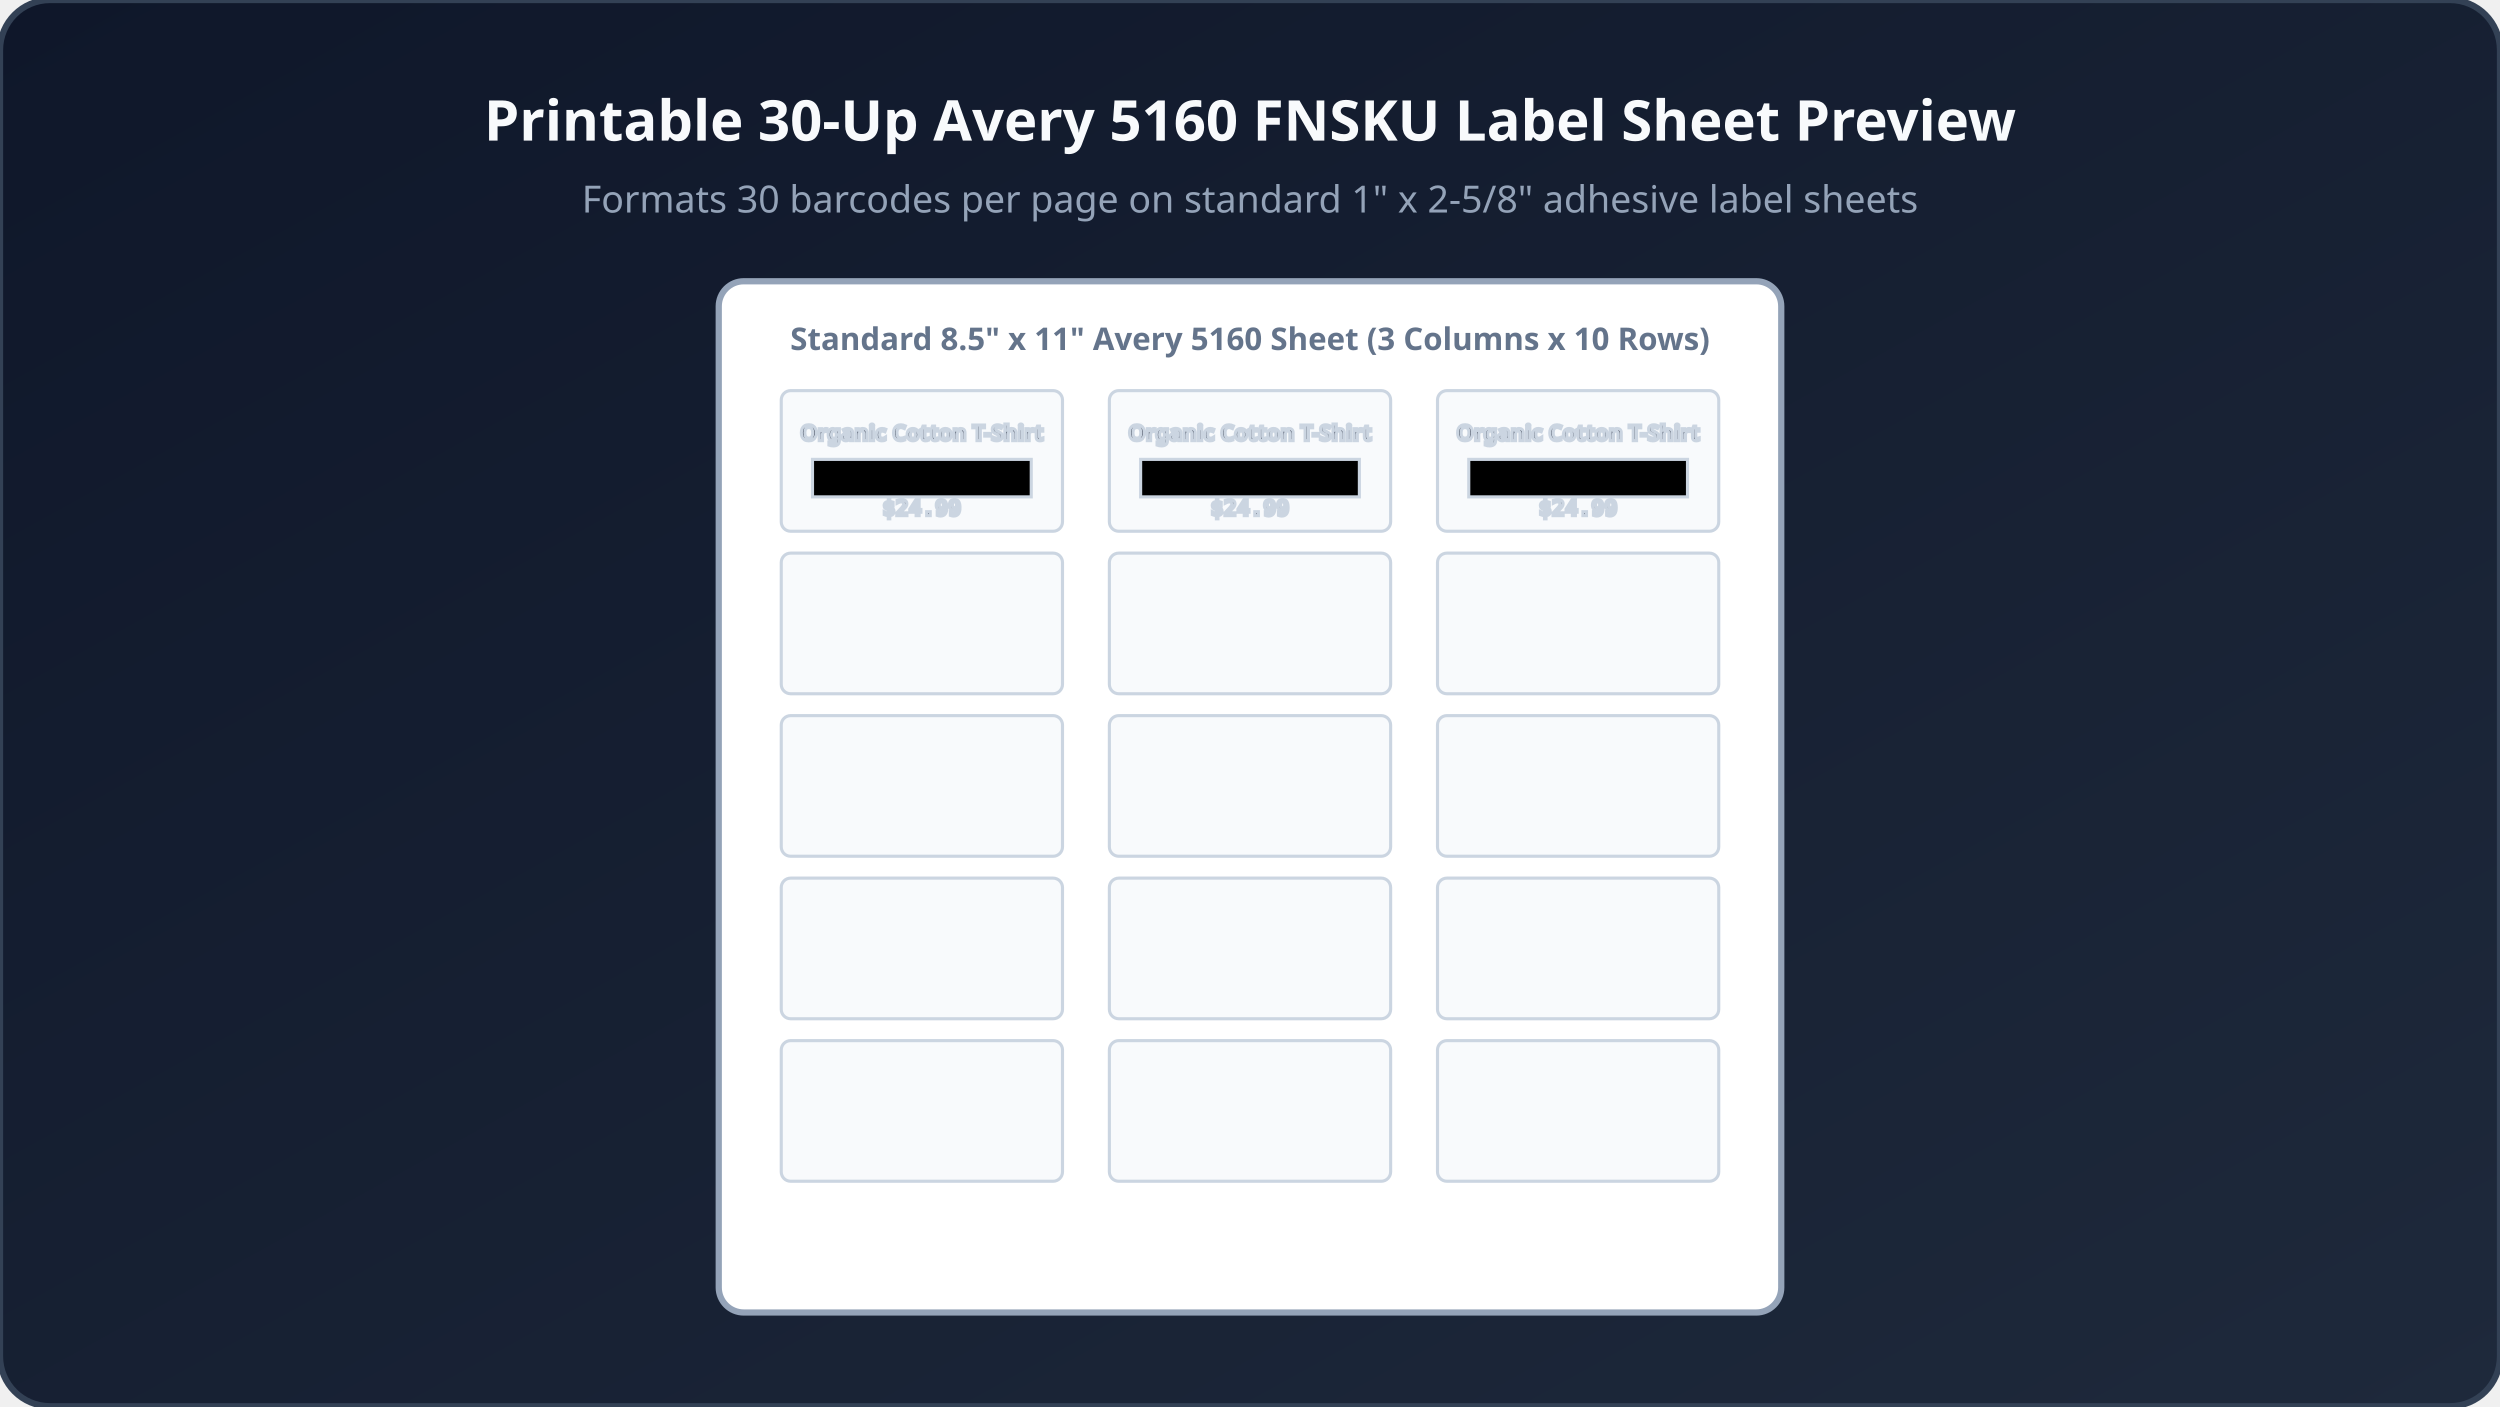
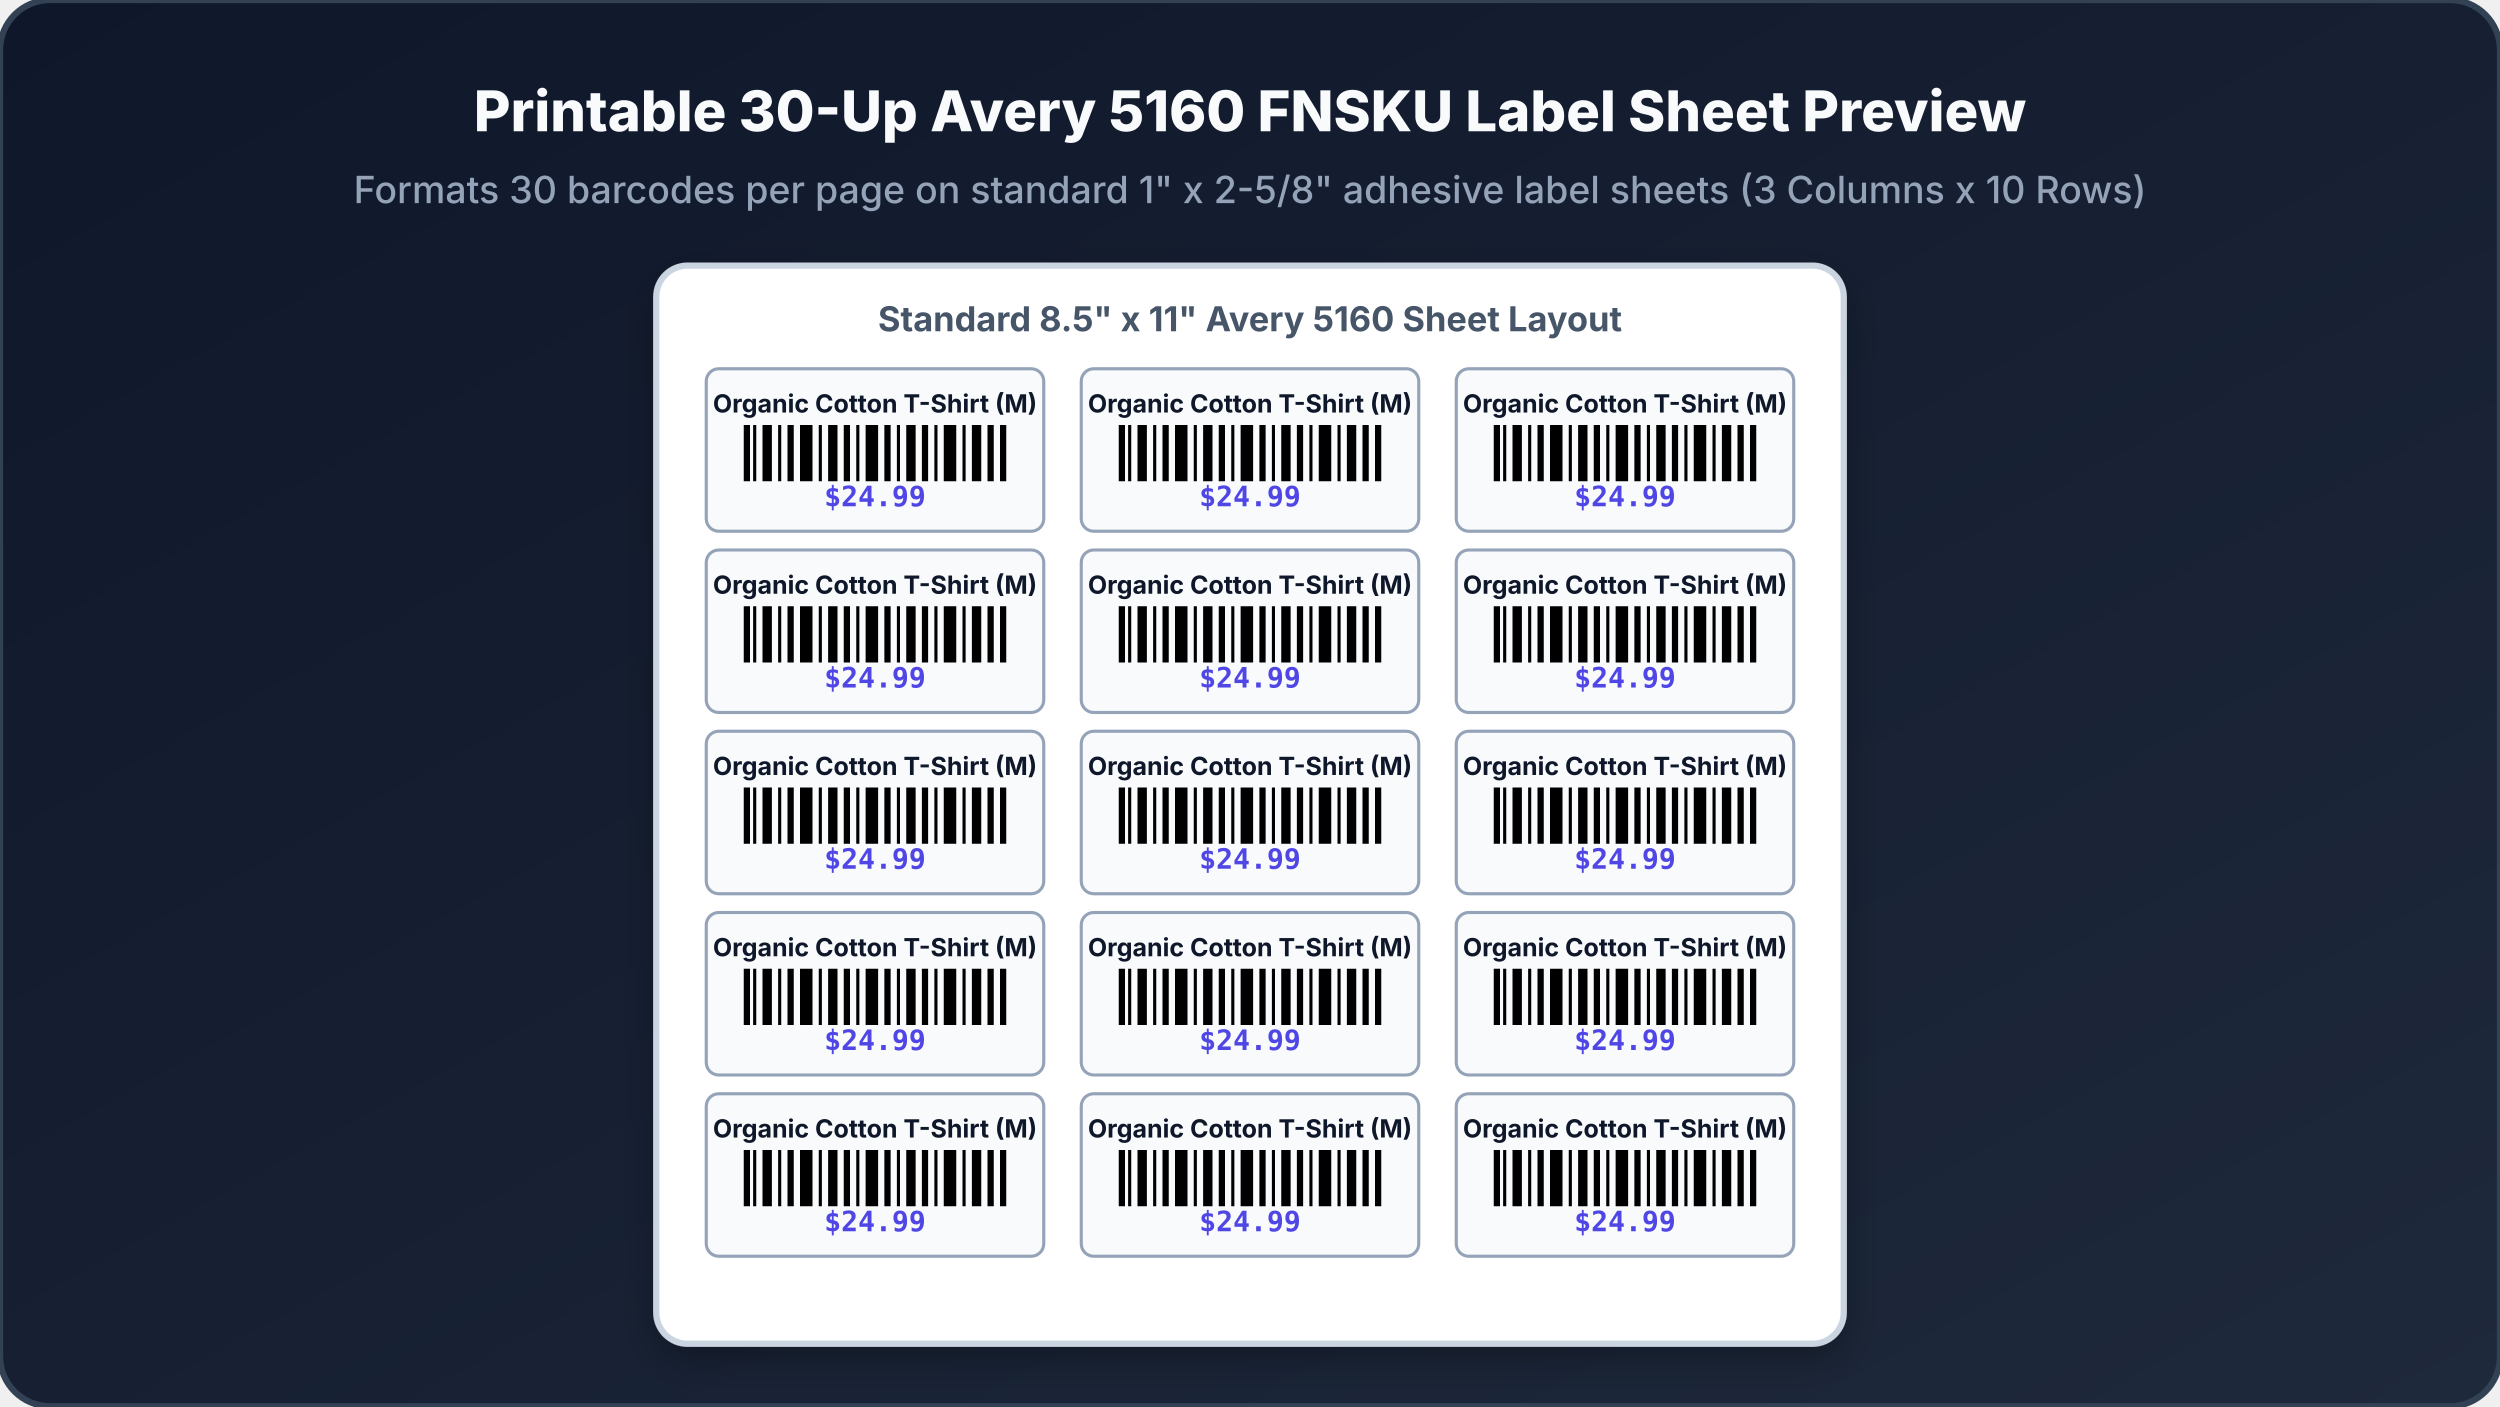
<svg xmlns="http://www.w3.org/2000/svg" viewBox="0 0 800 450" width="100%" height="100%">
  <defs>
-     <linearGradient id="bgGradBar2" x1="0%" y1="0%" x2="100%" y2="100%">
+     <linearGradient id="bgGradBarSheet" x1="0%" y1="0%" x2="100%" y2="100%">
      <stop offset="0%" stop-color="#0f172a" />
      <stop offset="100%" stop-color="#1e293b" />
    </linearGradient>
+     <filter id="shadow" x="-5%" y="-5%" width="110%" height="110%">
+       <feDropShadow dx="0" dy="4" stdDeviation="6" flood-color="#000" flood-opacity="0.3" />
+     </filter>
  </defs>
-   <rect width="800" height="450" rx="16" fill="url(#bgGradBar2)" stroke="#334155" stroke-width="2" />
-   <text x="400" y="45" font-family="sans-serif" font-size="18" font-weight="bold" fill="#f8fafc" text-anchor="middle">Printable 30-Up Avery 5160 FNSKU Label Sheet Preview</text>
-   <text x="400" y="68" font-family="sans-serif" font-size="12" fill="#94a3b8" text-anchor="middle">Formats 30 barcodes per page on standard 1" x 2-5/8" adhesive label sheets</text>
-   <rect x="230" y="90" width="340" height="330" rx="8" fill="#ffffff" stroke="#94a3b8" stroke-width="2" />
-   <text x="400" y="112" font-family="sans-serif" font-size="10" font-weight="bold" fill="#64748b" text-anchor="middle">Standard 8.5" x 11" Avery 5160 Sheet (3 Columns x 10 Rows)</text>
-   <g fill="#0f172a" stroke="#cbd5e1" stroke-width="1" transform="translate(250, 125)">
-     <rect x="0" y="0" width="90" height="45" rx="3" fill="#f8fafc" />
-     <text x="45" y="16" font-family="sans-serif" font-size="7" font-weight="bold" text-anchor="middle">Organic Cotton T-Shirt</text>
-     <rect x="10" y="22" width="70" height="12" fill="#000000" />
-     <text x="45" y="40" font-family="monospace" font-size="7" font-weight="bold" text-anchor="middle">$24.99</text>
-     <rect x="105" y="0" width="90" height="45" rx="3" fill="#f8fafc" />
-     <text x="150" y="16" font-family="sans-serif" font-size="7" font-weight="bold" text-anchor="middle">Organic Cotton T-Shirt</text>
-     <rect x="115" y="22" width="70" height="12" fill="#000000" />
-     <text x="150" y="40" font-family="monospace" font-size="7" font-weight="bold" text-anchor="middle">$24.99</text>
-     <rect x="210" y="0" width="90" height="45" rx="3" fill="#f8fafc" />
-     <text x="255" y="16" font-family="sans-serif" font-size="7" font-weight="bold" text-anchor="middle">Organic Cotton T-Shirt</text>
-     <rect x="220" y="22" width="70" height="12" fill="#000000" />
-     <text x="255" y="40" font-family="monospace" font-size="7" font-weight="bold" text-anchor="middle">$24.99</text>
-     <rect x="0" y="52" width="90" height="45" rx="3" fill="#f8fafc" />
-     <rect x="105" y="52" width="90" height="45" rx="3" fill="#f8fafc" />
-     <rect x="210" y="52" width="90" height="45" rx="3" fill="#f8fafc" />
-     <rect x="0" y="104" width="90" height="45" rx="3" fill="#f8fafc" />
-     <rect x="105" y="104" width="90" height="45" rx="3" fill="#f8fafc" />
-     <rect x="210" y="104" width="90" height="45" rx="3" fill="#f8fafc" />
-     <rect x="0" y="156" width="90" height="45" rx="3" fill="#f8fafc" />
-     <rect x="105" y="156" width="90" height="45" rx="3" fill="#f8fafc" />
-     <rect x="210" y="156" width="90" height="45" rx="3" fill="#f8fafc" />
-     <rect x="0" y="208" width="90" height="45" rx="3" fill="#f8fafc" />
-     <rect x="105" y="208" width="90" height="45" rx="3" fill="#f8fafc" />
-     <rect x="210" y="208" width="90" height="45" rx="3" fill="#f8fafc" />
+   <rect width="800" height="450" rx="16" fill="url(#bgGradBarSheet)" stroke="#334155" stroke-width="2" />
+   <text x="400" y="42" font-family="system-ui, -apple-system, sans-serif" font-size="18" font-weight="800" fill="#f8fafc" text-anchor="middle">Printable 30-Up Avery 5160 FNSKU Label Sheet Preview</text>
+   <text x="400" y="65" font-family="system-ui, -apple-system, sans-serif" font-size="12" font-weight="500" fill="#94a3b8" text-anchor="middle">Formats 30 barcodes per page on standard 1" x 2-5/8" adhesive label sheets (3 Columns x 10 Rows)</text>
+   <rect x="210" y="85" width="380" height="345" rx="10" fill="#ffffff" stroke="#cbd5e1" stroke-width="2" filter="url(#shadow)" />
+   <text x="400" y="106" font-family="system-ui, -apple-system, sans-serif" font-size="11" font-weight="700" fill="#475569" text-anchor="middle">Standard 8.5" x 11" Avery 5160 Sheet Layout</text>
+   <g transform="translate(226, 118)">
+     <rect x="0" y="0" width="108" height="52" rx="4" fill="#f8fafc" stroke="#94a3b8" stroke-width="1" />
+     <text x="54" y="14" font-family="system-ui, -apple-system, sans-serif" font-size="8" font-weight="700" fill="#0f172a" text-anchor="middle">Organic Cotton T-Shirt (M)</text>
+     <g fill="#000000" transform="translate(12, 18)">
+       <rect x="0" y="0" width="2" height="18" />
+       <rect x="3" y="0" width="1" height="18" />
+       <rect x="6" y="0" width="3" height="18" />
+       <rect x="11" y="0" width="1" height="18" />
+       <rect x="14" y="0" width="2" height="18" />
+       <rect x="18" y="0" width="4" height="18" />
+       <rect x="24" y="0" width="1" height="18" />
+       <rect x="27" y="0" width="3" height="18" />
+       <rect x="32" y="0" width="2" height="18" />
+       <rect x="36" y="0" width="1" height="18" />
+       <rect x="39" y="0" width="4" height="18" />
+       <rect x="45" y="0" width="2" height="18" />
+       <rect x="49" y="0" width="1" height="18" />
+       <rect x="52" y="0" width="3" height="18" />
+       <rect x="57" y="0" width="2" height="18" />
+       <rect x="61" y="0" width="1" height="18" />
+       <rect x="64" y="0" width="4" height="18" />
+       <rect x="70" y="0" width="1" height="18" />
+       <rect x="73" y="0" width="3" height="18" />
+       <rect x="78" y="0" width="2" height="18" />
+       <rect x="82" y="0" width="2" height="18" />
+     </g>
+     <text x="54" y="44" font-family="monospace" font-size="9" font-weight="800" fill="#4f46e5" text-anchor="middle">$24.99</text>
+   </g>
+   <g transform="translate(346, 118)">
+     <rect x="0" y="0" width="108" height="52" rx="4" fill="#f8fafc" stroke="#94a3b8" stroke-width="1" />
+     <text x="54" y="14" font-family="system-ui, -apple-system, sans-serif" font-size="8" font-weight="700" fill="#0f172a" text-anchor="middle">Organic Cotton T-Shirt (M)</text>
+     <g fill="#000000" transform="translate(12, 18)">
+       <rect x="0" y="0" width="2" height="18" />
+       <rect x="3" y="0" width="1" height="18" />
+       <rect x="6" y="0" width="3" height="18" />
+       <rect x="11" y="0" width="1" height="18" />
+       <rect x="14" y="0" width="2" height="18" />
+       <rect x="18" y="0" width="4" height="18" />
+       <rect x="24" y="0" width="1" height="18" />
+       <rect x="27" y="0" width="3" height="18" />
+       <rect x="32" y="0" width="2" height="18" />
+       <rect x="36" y="0" width="1" height="18" />
+       <rect x="39" y="0" width="4" height="18" />
+       <rect x="45" y="0" width="2" height="18" />
+       <rect x="49" y="0" width="1" height="18" />
+       <rect x="52" y="0" width="3" height="18" />
+       <rect x="57" y="0" width="2" height="18" />
+       <rect x="61" y="0" width="1" height="18" />
+       <rect x="64" y="0" width="4" height="18" />
+       <rect x="70" y="0" width="1" height="18" />
+       <rect x="73" y="0" width="3" height="18" />
+       <rect x="78" y="0" width="2" height="18" />
+       <rect x="82" y="0" width="2" height="18" />
+     </g>
+     <text x="54" y="44" font-family="monospace" font-size="9" font-weight="800" fill="#4f46e5" text-anchor="middle">$24.99</text>
+   </g>
+   <g transform="translate(466, 118)">
+     <rect x="0" y="0" width="108" height="52" rx="4" fill="#f8fafc" stroke="#94a3b8" stroke-width="1" />
+     <text x="54" y="14" font-family="system-ui, -apple-system, sans-serif" font-size="8" font-weight="700" fill="#0f172a" text-anchor="middle">Organic Cotton T-Shirt (M)</text>
+     <g fill="#000000" transform="translate(12, 18)">
+       <rect x="0" y="0" width="2" height="18" />
+       <rect x="3" y="0" width="1" height="18" />
+       <rect x="6" y="0" width="3" height="18" />
+       <rect x="11" y="0" width="1" height="18" />
+       <rect x="14" y="0" width="2" height="18" />
+       <rect x="18" y="0" width="4" height="18" />
+       <rect x="24" y="0" width="1" height="18" />
+       <rect x="27" y="0" width="3" height="18" />
+       <rect x="32" y="0" width="2" height="18" />
+       <rect x="36" y="0" width="1" height="18" />
+       <rect x="39" y="0" width="4" height="18" />
+       <rect x="45" y="0" width="2" height="18" />
+       <rect x="49" y="0" width="1" height="18" />
+       <rect x="52" y="0" width="3" height="18" />
+       <rect x="57" y="0" width="2" height="18" />
+       <rect x="61" y="0" width="1" height="18" />
+       <rect x="64" y="0" width="4" height="18" />
+       <rect x="70" y="0" width="1" height="18" />
+       <rect x="73" y="0" width="3" height="18" />
+       <rect x="78" y="0" width="2" height="18" />
+       <rect x="82" y="0" width="2" height="18" />
+     </g>
+     <text x="54" y="44" font-family="monospace" font-size="9" font-weight="800" fill="#4f46e5" text-anchor="middle">$24.99</text>
+   </g>
+   <g transform="translate(226, 176)">
+     <rect x="0" y="0" width="108" height="52" rx="4" fill="#f8fafc" stroke="#94a3b8" stroke-width="1" />
+     <text x="54" y="14" font-family="system-ui, -apple-system, sans-serif" font-size="8" font-weight="700" fill="#0f172a" text-anchor="middle">Organic Cotton T-Shirt (M)</text>
+     <g fill="#000000" transform="translate(12, 18)">
+       <rect x="0" y="0" width="2" height="18" />
+       <rect x="3" y="0" width="1" height="18" />
+       <rect x="6" y="0" width="3" height="18" />
+       <rect x="11" y="0" width="1" height="18" />
+       <rect x="14" y="0" width="2" height="18" />
+       <rect x="18" y="0" width="4" height="18" />
+       <rect x="24" y="0" width="1" height="18" />
+       <rect x="27" y="0" width="3" height="18" />
+       <rect x="32" y="0" width="2" height="18" />
+       <rect x="36" y="0" width="1" height="18" />
+       <rect x="39" y="0" width="4" height="18" />
+       <rect x="45" y="0" width="2" height="18" />
+       <rect x="49" y="0" width="1" height="18" />
+       <rect x="52" y="0" width="3" height="18" />
+       <rect x="57" y="0" width="2" height="18" />
+       <rect x="61" y="0" width="1" height="18" />
+       <rect x="64" y="0" width="4" height="18" />
+       <rect x="70" y="0" width="1" height="18" />
+       <rect x="73" y="0" width="3" height="18" />
+       <rect x="78" y="0" width="2" height="18" />
+       <rect x="82" y="0" width="2" height="18" />
+     </g>
+     <text x="54" y="44" font-family="monospace" font-size="9" font-weight="800" fill="#4f46e5" text-anchor="middle">$24.99</text>
+   </g>
+   <g transform="translate(346, 176)">
+     <rect x="0" y="0" width="108" height="52" rx="4" fill="#f8fafc" stroke="#94a3b8" stroke-width="1" />
+     <text x="54" y="14" font-family="system-ui, -apple-system, sans-serif" font-size="8" font-weight="700" fill="#0f172a" text-anchor="middle">Organic Cotton T-Shirt (M)</text>
+     <g fill="#000000" transform="translate(12, 18)">
+       <rect x="0" y="0" width="2" height="18" />
+       <rect x="3" y="0" width="1" height="18" />
+       <rect x="6" y="0" width="3" height="18" />
+       <rect x="11" y="0" width="1" height="18" />
+       <rect x="14" y="0" width="2" height="18" />
+       <rect x="18" y="0" width="4" height="18" />
+       <rect x="24" y="0" width="1" height="18" />
+       <rect x="27" y="0" width="3" height="18" />
+       <rect x="32" y="0" width="2" height="18" />
+       <rect x="36" y="0" width="1" height="18" />
+       <rect x="39" y="0" width="4" height="18" />
+       <rect x="45" y="0" width="2" height="18" />
+       <rect x="49" y="0" width="1" height="18" />
+       <rect x="52" y="0" width="3" height="18" />
+       <rect x="57" y="0" width="2" height="18" />
+       <rect x="61" y="0" width="1" height="18" />
+       <rect x="64" y="0" width="4" height="18" />
+       <rect x="70" y="0" width="1" height="18" />
+       <rect x="73" y="0" width="3" height="18" />
+       <rect x="78" y="0" width="2" height="18" />
+       <rect x="82" y="0" width="2" height="18" />
+     </g>
+     <text x="54" y="44" font-family="monospace" font-size="9" font-weight="800" fill="#4f46e5" text-anchor="middle">$24.99</text>
+   </g>
+   <g transform="translate(466, 176)">
+     <rect x="0" y="0" width="108" height="52" rx="4" fill="#f8fafc" stroke="#94a3b8" stroke-width="1" />
+     <text x="54" y="14" font-family="system-ui, -apple-system, sans-serif" font-size="8" font-weight="700" fill="#0f172a" text-anchor="middle">Organic Cotton T-Shirt (M)</text>
+     <g fill="#000000" transform="translate(12, 18)">
+       <rect x="0" y="0" width="2" height="18" />
+       <rect x="3" y="0" width="1" height="18" />
+       <rect x="6" y="0" width="3" height="18" />
+       <rect x="11" y="0" width="1" height="18" />
+       <rect x="14" y="0" width="2" height="18" />
+       <rect x="18" y="0" width="4" height="18" />
+       <rect x="24" y="0" width="1" height="18" />
+       <rect x="27" y="0" width="3" height="18" />
+       <rect x="32" y="0" width="2" height="18" />
+       <rect x="36" y="0" width="1" height="18" />
+       <rect x="39" y="0" width="4" height="18" />
+       <rect x="45" y="0" width="2" height="18" />
+       <rect x="49" y="0" width="1" height="18" />
+       <rect x="52" y="0" width="3" height="18" />
+       <rect x="57" y="0" width="2" height="18" />
+       <rect x="61" y="0" width="1" height="18" />
+       <rect x="64" y="0" width="4" height="18" />
+       <rect x="70" y="0" width="1" height="18" />
+       <rect x="73" y="0" width="3" height="18" />
+       <rect x="78" y="0" width="2" height="18" />
+       <rect x="82" y="0" width="2" height="18" />
+     </g>
+     <text x="54" y="44" font-family="monospace" font-size="9" font-weight="800" fill="#4f46e5" text-anchor="middle">$24.99</text>
+   </g>
+   <g transform="translate(226, 234)">
+     <rect x="0" y="0" width="108" height="52" rx="4" fill="#f8fafc" stroke="#94a3b8" stroke-width="1" />
+     <text x="54" y="14" font-family="system-ui, -apple-system, sans-serif" font-size="8" font-weight="700" fill="#0f172a" text-anchor="middle">Organic Cotton T-Shirt (M)</text>
+     <g fill="#000000" transform="translate(12, 18)">
+       <rect x="0" y="0" width="2" height="18" />
+       <rect x="3" y="0" width="1" height="18" />
+       <rect x="6" y="0" width="3" height="18" />
+       <rect x="11" y="0" width="1" height="18" />
+       <rect x="14" y="0" width="2" height="18" />
+       <rect x="18" y="0" width="4" height="18" />
+       <rect x="24" y="0" width="1" height="18" />
+       <rect x="27" y="0" width="3" height="18" />
+       <rect x="32" y="0" width="2" height="18" />
+       <rect x="36" y="0" width="1" height="18" />
+       <rect x="39" y="0" width="4" height="18" />
+       <rect x="45" y="0" width="2" height="18" />
+       <rect x="49" y="0" width="1" height="18" />
+       <rect x="52" y="0" width="3" height="18" />
+       <rect x="57" y="0" width="2" height="18" />
+       <rect x="61" y="0" width="1" height="18" />
+       <rect x="64" y="0" width="4" height="18" />
+       <rect x="70" y="0" width="1" height="18" />
+       <rect x="73" y="0" width="3" height="18" />
+       <rect x="78" y="0" width="2" height="18" />
+       <rect x="82" y="0" width="2" height="18" />
+     </g>
+     <text x="54" y="44" font-family="monospace" font-size="9" font-weight="800" fill="#4f46e5" text-anchor="middle">$24.99</text>
+   </g>
+   <g transform="translate(346, 234)">
+     <rect x="0" y="0" width="108" height="52" rx="4" fill="#f8fafc" stroke="#94a3b8" stroke-width="1" />
+     <text x="54" y="14" font-family="system-ui, -apple-system, sans-serif" font-size="8" font-weight="700" fill="#0f172a" text-anchor="middle">Organic Cotton T-Shirt (M)</text>
+     <g fill="#000000" transform="translate(12, 18)">
+       <rect x="0" y="0" width="2" height="18" />
+       <rect x="3" y="0" width="1" height="18" />
+       <rect x="6" y="0" width="3" height="18" />
+       <rect x="11" y="0" width="1" height="18" />
+       <rect x="14" y="0" width="2" height="18" />
+       <rect x="18" y="0" width="4" height="18" />
+       <rect x="24" y="0" width="1" height="18" />
+       <rect x="27" y="0" width="3" height="18" />
+       <rect x="32" y="0" width="2" height="18" />
+       <rect x="36" y="0" width="1" height="18" />
+       <rect x="39" y="0" width="4" height="18" />
+       <rect x="45" y="0" width="2" height="18" />
+       <rect x="49" y="0" width="1" height="18" />
+       <rect x="52" y="0" width="3" height="18" />
+       <rect x="57" y="0" width="2" height="18" />
+       <rect x="61" y="0" width="1" height="18" />
+       <rect x="64" y="0" width="4" height="18" />
+       <rect x="70" y="0" width="1" height="18" />
+       <rect x="73" y="0" width="3" height="18" />
+       <rect x="78" y="0" width="2" height="18" />
+       <rect x="82" y="0" width="2" height="18" />
+     </g>
+     <text x="54" y="44" font-family="monospace" font-size="9" font-weight="800" fill="#4f46e5" text-anchor="middle">$24.99</text>
+   </g>
+   <g transform="translate(466, 234)">
+     <rect x="0" y="0" width="108" height="52" rx="4" fill="#f8fafc" stroke="#94a3b8" stroke-width="1" />
+     <text x="54" y="14" font-family="system-ui, -apple-system, sans-serif" font-size="8" font-weight="700" fill="#0f172a" text-anchor="middle">Organic Cotton T-Shirt (M)</text>
+     <g fill="#000000" transform="translate(12, 18)">
+       <rect x="0" y="0" width="2" height="18" />
+       <rect x="3" y="0" width="1" height="18" />
+       <rect x="6" y="0" width="3" height="18" />
+       <rect x="11" y="0" width="1" height="18" />
+       <rect x="14" y="0" width="2" height="18" />
+       <rect x="18" y="0" width="4" height="18" />
+       <rect x="24" y="0" width="1" height="18" />
+       <rect x="27" y="0" width="3" height="18" />
+       <rect x="32" y="0" width="2" height="18" />
+       <rect x="36" y="0" width="1" height="18" />
+       <rect x="39" y="0" width="4" height="18" />
+       <rect x="45" y="0" width="2" height="18" />
+       <rect x="49" y="0" width="1" height="18" />
+       <rect x="52" y="0" width="3" height="18" />
+       <rect x="57" y="0" width="2" height="18" />
+       <rect x="61" y="0" width="1" height="18" />
+       <rect x="64" y="0" width="4" height="18" />
+       <rect x="70" y="0" width="1" height="18" />
+       <rect x="73" y="0" width="3" height="18" />
+       <rect x="78" y="0" width="2" height="18" />
+       <rect x="82" y="0" width="2" height="18" />
+     </g>
+     <text x="54" y="44" font-family="monospace" font-size="9" font-weight="800" fill="#4f46e5" text-anchor="middle">$24.99</text>
+   </g>
+   <g transform="translate(226, 292)">
+     <rect x="0" y="0" width="108" height="52" rx="4" fill="#f8fafc" stroke="#94a3b8" stroke-width="1" />
+     <text x="54" y="14" font-family="system-ui, -apple-system, sans-serif" font-size="8" font-weight="700" fill="#0f172a" text-anchor="middle">Organic Cotton T-Shirt (M)</text>
+     <g fill="#000000" transform="translate(12, 18)">
+       <rect x="0" y="0" width="2" height="18" />
+       <rect x="3" y="0" width="1" height="18" />
+       <rect x="6" y="0" width="3" height="18" />
+       <rect x="11" y="0" width="1" height="18" />
+       <rect x="14" y="0" width="2" height="18" />
+       <rect x="18" y="0" width="4" height="18" />
+       <rect x="24" y="0" width="1" height="18" />
+       <rect x="27" y="0" width="3" height="18" />
+       <rect x="32" y="0" width="2" height="18" />
+       <rect x="36" y="0" width="1" height="18" />
+       <rect x="39" y="0" width="4" height="18" />
+       <rect x="45" y="0" width="2" height="18" />
+       <rect x="49" y="0" width="1" height="18" />
+       <rect x="52" y="0" width="3" height="18" />
+       <rect x="57" y="0" width="2" height="18" />
+       <rect x="61" y="0" width="1" height="18" />
+       <rect x="64" y="0" width="4" height="18" />
+       <rect x="70" y="0" width="1" height="18" />
+       <rect x="73" y="0" width="3" height="18" />
+       <rect x="78" y="0" width="2" height="18" />
+       <rect x="82" y="0" width="2" height="18" />
+     </g>
+     <text x="54" y="44" font-family="monospace" font-size="9" font-weight="800" fill="#4f46e5" text-anchor="middle">$24.99</text>
+   </g>
+   <g transform="translate(346, 292)">
+     <rect x="0" y="0" width="108" height="52" rx="4" fill="#f8fafc" stroke="#94a3b8" stroke-width="1" />
+     <text x="54" y="14" font-family="system-ui, -apple-system, sans-serif" font-size="8" font-weight="700" fill="#0f172a" text-anchor="middle">Organic Cotton T-Shirt (M)</text>
+     <g fill="#000000" transform="translate(12, 18)">
+       <rect x="0" y="0" width="2" height="18" />
+       <rect x="3" y="0" width="1" height="18" />
+       <rect x="6" y="0" width="3" height="18" />
+       <rect x="11" y="0" width="1" height="18" />
+       <rect x="14" y="0" width="2" height="18" />
+       <rect x="18" y="0" width="4" height="18" />
+       <rect x="24" y="0" width="1" height="18" />
+       <rect x="27" y="0" width="3" height="18" />
+       <rect x="32" y="0" width="2" height="18" />
+       <rect x="36" y="0" width="1" height="18" />
+       <rect x="39" y="0" width="4" height="18" />
+       <rect x="45" y="0" width="2" height="18" />
+       <rect x="49" y="0" width="1" height="18" />
+       <rect x="52" y="0" width="3" height="18" />
+       <rect x="57" y="0" width="2" height="18" />
+       <rect x="61" y="0" width="1" height="18" />
+       <rect x="64" y="0" width="4" height="18" />
+       <rect x="70" y="0" width="1" height="18" />
+       <rect x="73" y="0" width="3" height="18" />
+       <rect x="78" y="0" width="2" height="18" />
+       <rect x="82" y="0" width="2" height="18" />
+     </g>
+     <text x="54" y="44" font-family="monospace" font-size="9" font-weight="800" fill="#4f46e5" text-anchor="middle">$24.99</text>
+   </g>
+   <g transform="translate(466, 292)">
+     <rect x="0" y="0" width="108" height="52" rx="4" fill="#f8fafc" stroke="#94a3b8" stroke-width="1" />
+     <text x="54" y="14" font-family="system-ui, -apple-system, sans-serif" font-size="8" font-weight="700" fill="#0f172a" text-anchor="middle">Organic Cotton T-Shirt (M)</text>
+     <g fill="#000000" transform="translate(12, 18)">
+       <rect x="0" y="0" width="2" height="18" />
+       <rect x="3" y="0" width="1" height="18" />
+       <rect x="6" y="0" width="3" height="18" />
+       <rect x="11" y="0" width="1" height="18" />
+       <rect x="14" y="0" width="2" height="18" />
+       <rect x="18" y="0" width="4" height="18" />
+       <rect x="24" y="0" width="1" height="18" />
+       <rect x="27" y="0" width="3" height="18" />
+       <rect x="32" y="0" width="2" height="18" />
+       <rect x="36" y="0" width="1" height="18" />
+       <rect x="39" y="0" width="4" height="18" />
+       <rect x="45" y="0" width="2" height="18" />
+       <rect x="49" y="0" width="1" height="18" />
+       <rect x="52" y="0" width="3" height="18" />
+       <rect x="57" y="0" width="2" height="18" />
+       <rect x="61" y="0" width="1" height="18" />
+       <rect x="64" y="0" width="4" height="18" />
+       <rect x="70" y="0" width="1" height="18" />
+       <rect x="73" y="0" width="3" height="18" />
+       <rect x="78" y="0" width="2" height="18" />
+       <rect x="82" y="0" width="2" height="18" />
+     </g>
+     <text x="54" y="44" font-family="monospace" font-size="9" font-weight="800" fill="#4f46e5" text-anchor="middle">$24.99</text>
+   </g>
+   <g transform="translate(226, 350)">
+     <rect x="0" y="0" width="108" height="52" rx="4" fill="#f8fafc" stroke="#94a3b8" stroke-width="1" />
+     <text x="54" y="14" font-family="system-ui, -apple-system, sans-serif" font-size="8" font-weight="700" fill="#0f172a" text-anchor="middle">Organic Cotton T-Shirt (M)</text>
+     <g fill="#000000" transform="translate(12, 18)">
+       <rect x="0" y="0" width="2" height="18" />
+       <rect x="3" y="0" width="1" height="18" />
+       <rect x="6" y="0" width="3" height="18" />
+       <rect x="11" y="0" width="1" height="18" />
+       <rect x="14" y="0" width="2" height="18" />
+       <rect x="18" y="0" width="4" height="18" />
+       <rect x="24" y="0" width="1" height="18" />
+       <rect x="27" y="0" width="3" height="18" />
+       <rect x="32" y="0" width="2" height="18" />
+       <rect x="36" y="0" width="1" height="18" />
+       <rect x="39" y="0" width="4" height="18" />
+       <rect x="45" y="0" width="2" height="18" />
+       <rect x="49" y="0" width="1" height="18" />
+       <rect x="52" y="0" width="3" height="18" />
+       <rect x="57" y="0" width="2" height="18" />
+       <rect x="61" y="0" width="1" height="18" />
+       <rect x="64" y="0" width="4" height="18" />
+       <rect x="70" y="0" width="1" height="18" />
+       <rect x="73" y="0" width="3" height="18" />
+       <rect x="78" y="0" width="2" height="18" />
+       <rect x="82" y="0" width="2" height="18" />
+     </g>
+     <text x="54" y="44" font-family="monospace" font-size="9" font-weight="800" fill="#4f46e5" text-anchor="middle">$24.99</text>
+   </g>
+   <g transform="translate(346, 350)">
+     <rect x="0" y="0" width="108" height="52" rx="4" fill="#f8fafc" stroke="#94a3b8" stroke-width="1" />
+     <text x="54" y="14" font-family="system-ui, -apple-system, sans-serif" font-size="8" font-weight="700" fill="#0f172a" text-anchor="middle">Organic Cotton T-Shirt (M)</text>
+     <g fill="#000000" transform="translate(12, 18)">
+       <rect x="0" y="0" width="2" height="18" />
+       <rect x="3" y="0" width="1" height="18" />
+       <rect x="6" y="0" width="3" height="18" />
+       <rect x="11" y="0" width="1" height="18" />
+       <rect x="14" y="0" width="2" height="18" />
+       <rect x="18" y="0" width="4" height="18" />
+       <rect x="24" y="0" width="1" height="18" />
+       <rect x="27" y="0" width="3" height="18" />
+       <rect x="32" y="0" width="2" height="18" />
+       <rect x="36" y="0" width="1" height="18" />
+       <rect x="39" y="0" width="4" height="18" />
+       <rect x="45" y="0" width="2" height="18" />
+       <rect x="49" y="0" width="1" height="18" />
+       <rect x="52" y="0" width="3" height="18" />
+       <rect x="57" y="0" width="2" height="18" />
+       <rect x="61" y="0" width="1" height="18" />
+       <rect x="64" y="0" width="4" height="18" />
+       <rect x="70" y="0" width="1" height="18" />
+       <rect x="73" y="0" width="3" height="18" />
+       <rect x="78" y="0" width="2" height="18" />
+       <rect x="82" y="0" width="2" height="18" />
+     </g>
+     <text x="54" y="44" font-family="monospace" font-size="9" font-weight="800" fill="#4f46e5" text-anchor="middle">$24.99</text>
+   </g>
+   <g transform="translate(466, 350)">
+     <rect x="0" y="0" width="108" height="52" rx="4" fill="#f8fafc" stroke="#94a3b8" stroke-width="1" />
+     <text x="54" y="14" font-family="system-ui, -apple-system, sans-serif" font-size="8" font-weight="700" fill="#0f172a" text-anchor="middle">Organic Cotton T-Shirt (M)</text>
+     <g fill="#000000" transform="translate(12, 18)">
+       <rect x="0" y="0" width="2" height="18" />
+       <rect x="3" y="0" width="1" height="18" />
+       <rect x="6" y="0" width="3" height="18" />
+       <rect x="11" y="0" width="1" height="18" />
+       <rect x="14" y="0" width="2" height="18" />
+       <rect x="18" y="0" width="4" height="18" />
+       <rect x="24" y="0" width="1" height="18" />
+       <rect x="27" y="0" width="3" height="18" />
+       <rect x="32" y="0" width="2" height="18" />
+       <rect x="36" y="0" width="1" height="18" />
+       <rect x="39" y="0" width="4" height="18" />
+       <rect x="45" y="0" width="2" height="18" />
+       <rect x="49" y="0" width="1" height="18" />
+       <rect x="52" y="0" width="3" height="18" />
+       <rect x="57" y="0" width="2" height="18" />
+       <rect x="61" y="0" width="1" height="18" />
+       <rect x="64" y="0" width="4" height="18" />
+       <rect x="70" y="0" width="1" height="18" />
+       <rect x="73" y="0" width="3" height="18" />
+       <rect x="78" y="0" width="2" height="18" />
+       <rect x="82" y="0" width="2" height="18" />
+     </g>
+     <text x="54" y="44" font-family="monospace" font-size="9" font-weight="800" fill="#4f46e5" text-anchor="middle">$24.99</text>
  </g>
</svg>
